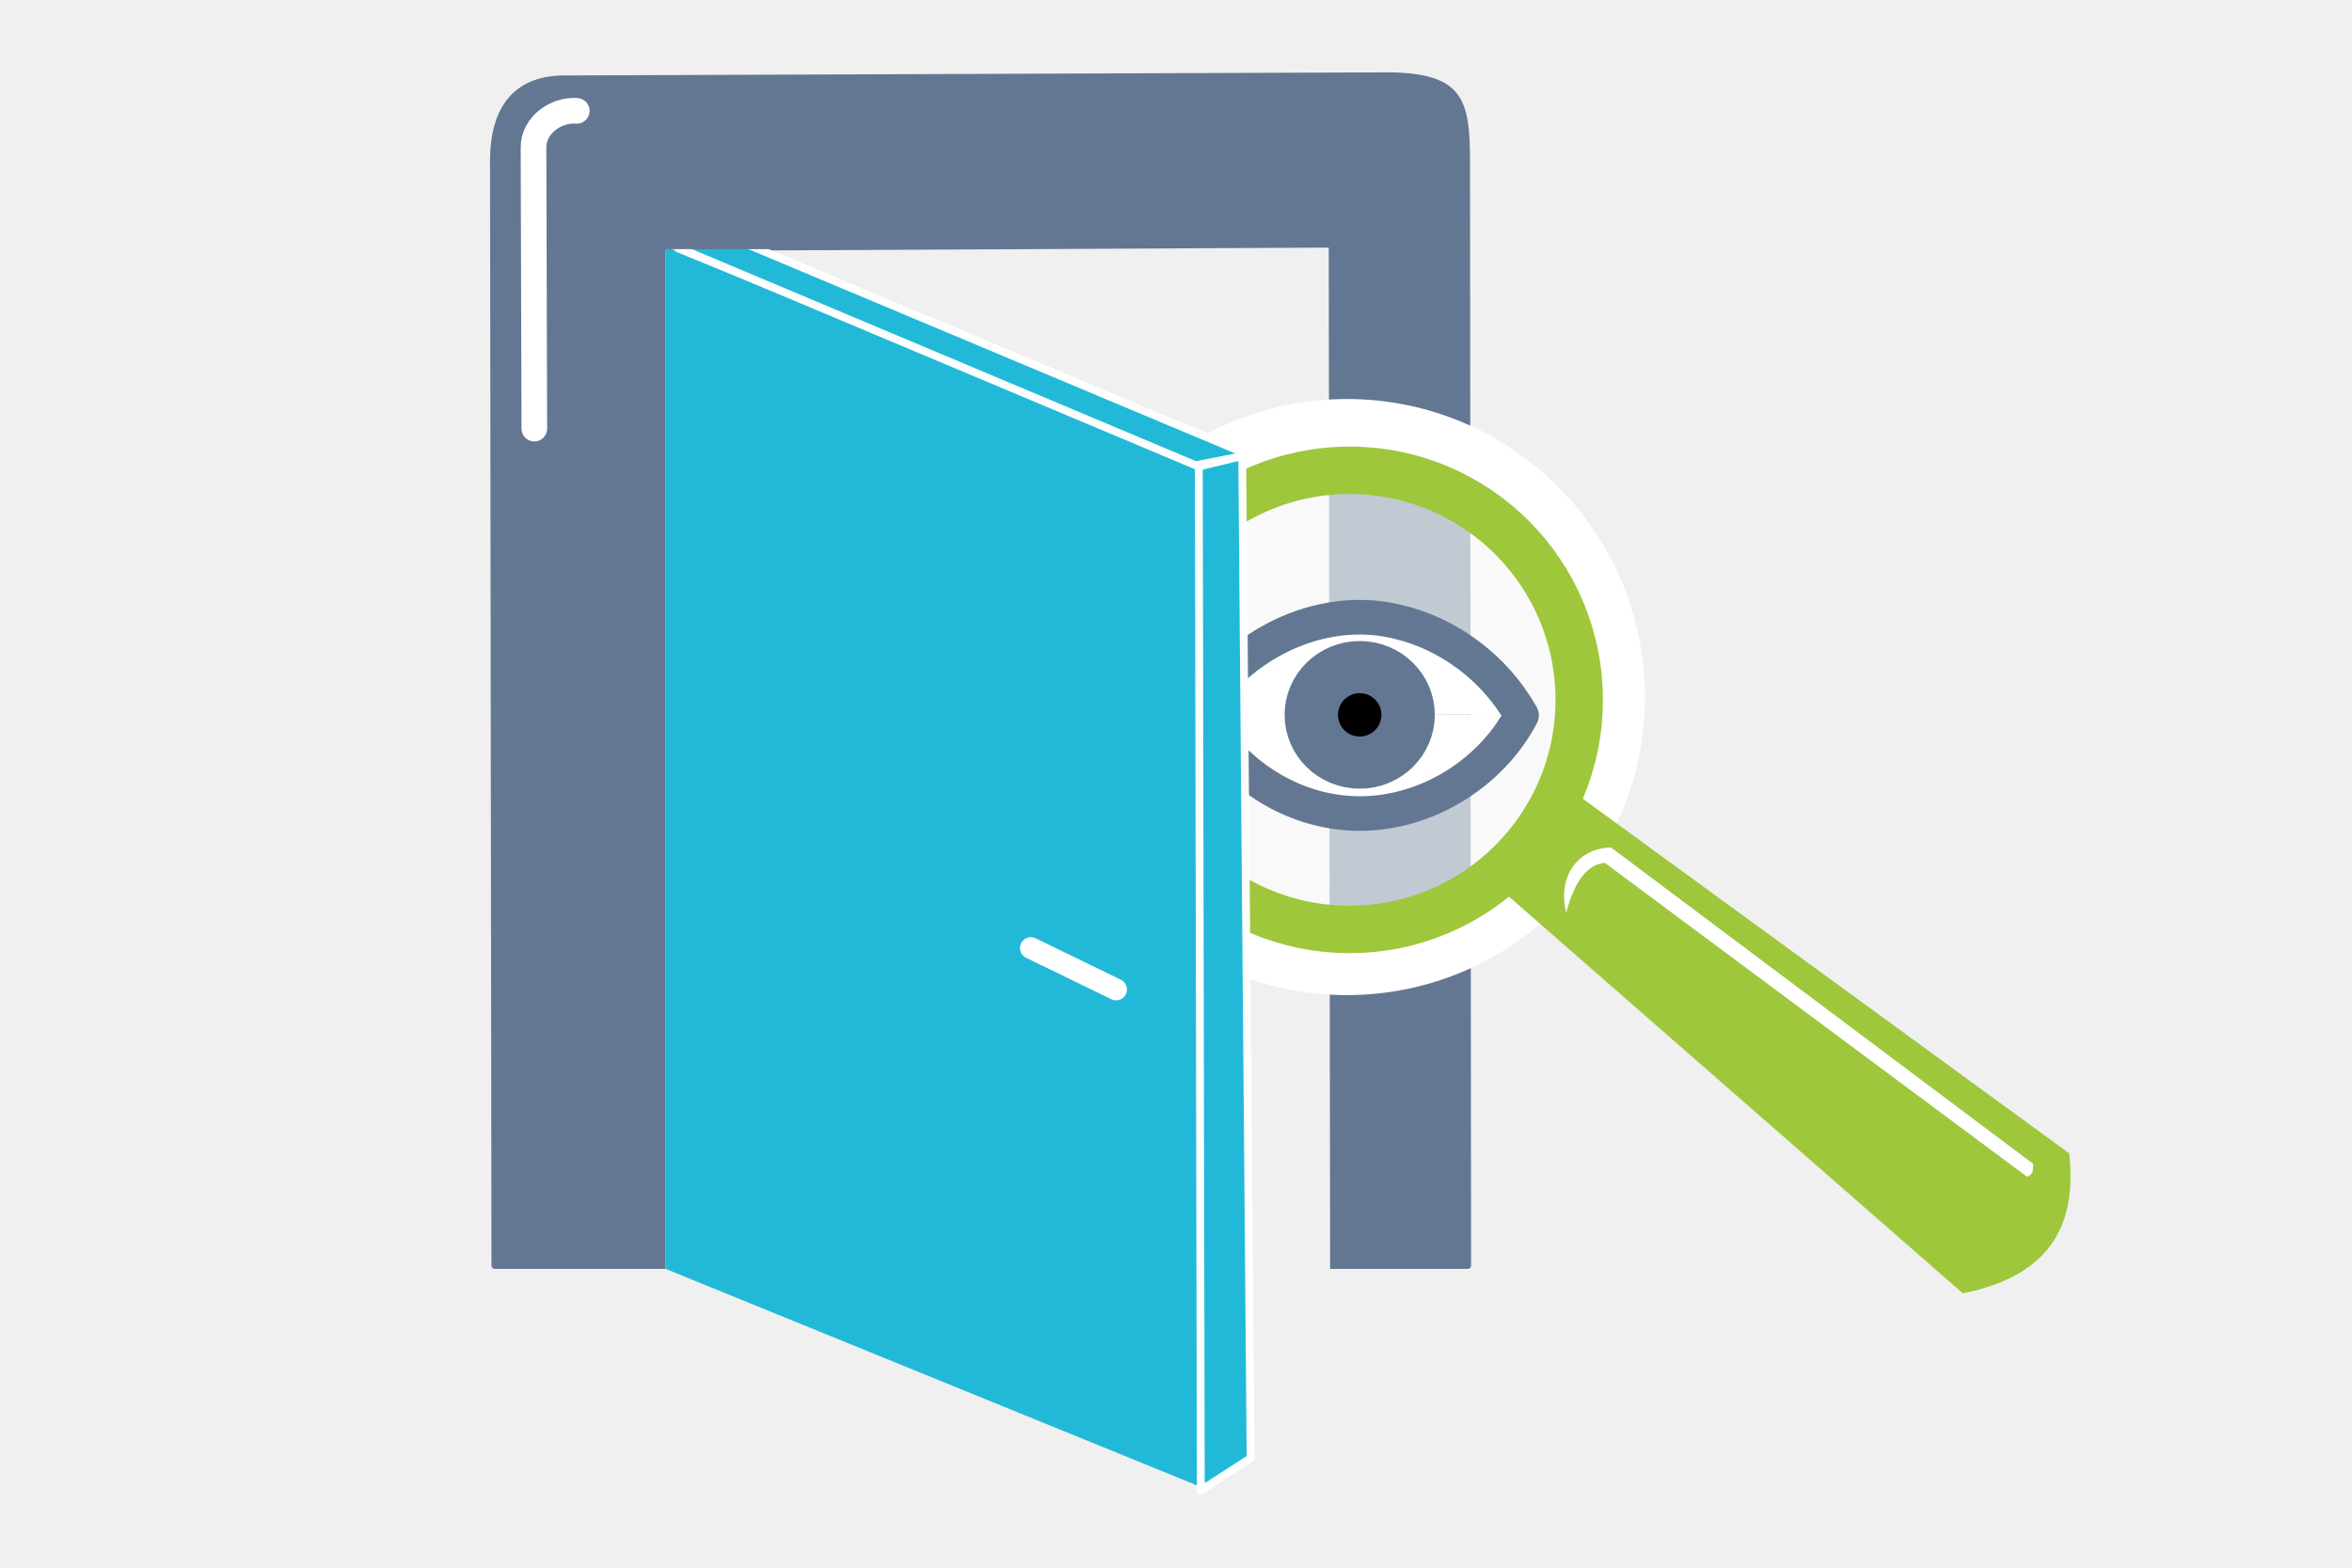
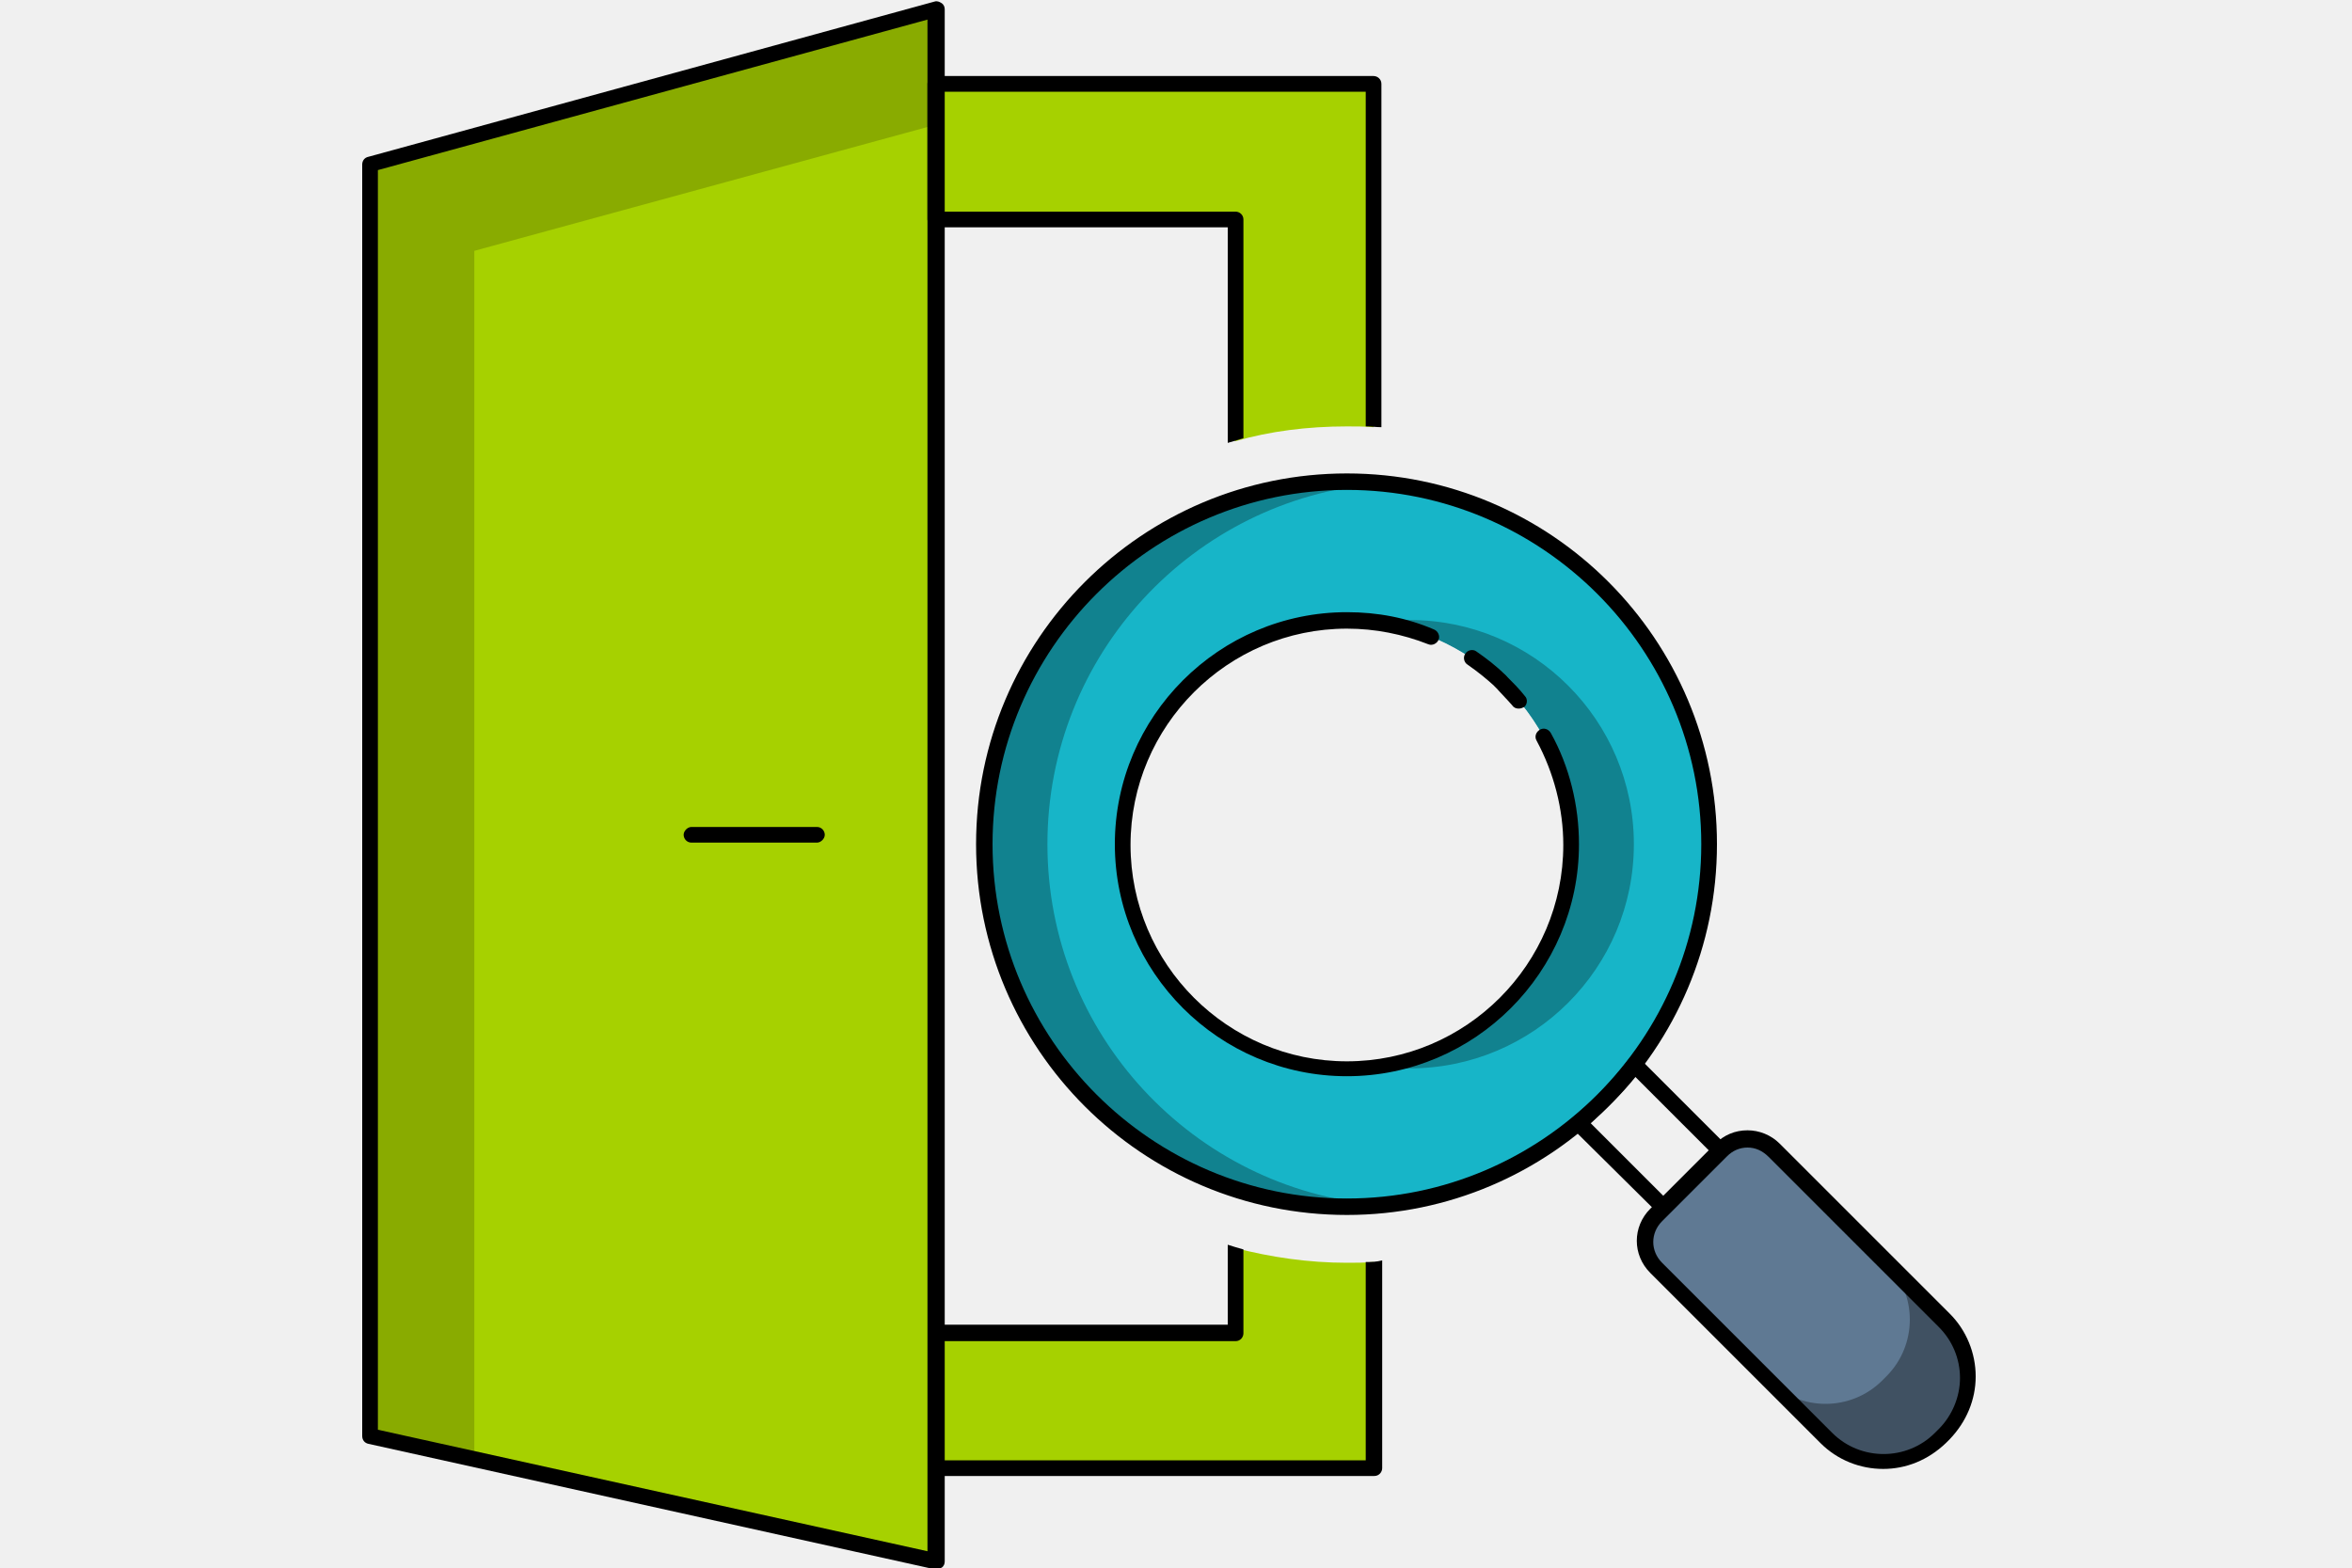
- <svg xmlns="http://www.w3.org/2000/svg" width="300" height="200" viewBox="0 0 79.375 52.917" version="1.1" id="svg8">
-   <defs id="defs2">
-     <clipPath clipPathUnits="userSpaceOnUse" id="clipPath8857">
-       <rect style="opacity:1;fill:#637792;fill-opacity:1;fill-rule:nonzero;stroke:none;stroke-width:0.6;stroke-linecap:round;stroke-linejoin:round;stroke-miterlimit:4;stroke-dasharray:none;stroke-opacity:1" id="rect8859" width="45.121" height="26.553" x="27.12" y="255.564" />
-     </clipPath>
-   </defs>
-   <g id="layer1" transform="translate(0,-244.0833)">
-     <path style="opacity:1;fill:#637792;fill-opacity:1;fill-rule:nonzero;stroke:none;stroke-width:1.692;stroke-linecap:round;stroke-linejoin:round;stroke-miterlimit:4;stroke-dasharray:none;stroke-dashoffset:0;stroke-opacity:1" d="m 46.959,246.525 c 2.415,0.052 2.651,0.932 2.651,2.992 l 0.036,37.293 c 5.6e-5,0.058 -0.046,0.104 -0.104,0.104 h -4.653 l -0.047,-34.473 -22.379,0.113 v 34.36 h -5.773 c -0.058,0 -0.104,-0.046 -0.104,-0.104 l -0.049,-37.288 c 0,-1.957 0.927,-2.924 2.6,-2.892 z" id="rect11260" />
-     <circle style="opacity:1;fill:none;fill-opacity:0.601;fill-rule:nonzero;stroke:#ffffff;stroke-width:1.883;stroke-linecap:round;stroke-linejoin:round;stroke-miterlimit:4;stroke-dasharray:none;stroke-dashoffset:0;stroke-opacity:1" id="path8641-6" cx="45.452" cy="267.612" r="9.119" />
-     <circle style="opacity:1;fill:#ffffff;fill-opacity:0.601;fill-rule:nonzero;stroke:#9ec73c;stroke-width:1.6;stroke-linecap:round;stroke-linejoin:round;stroke-miterlimit:4;stroke-dasharray:none;stroke-dashoffset:0;stroke-opacity:1" id="path8641" cx="45.546" cy="267.707" r="7.749" />
-     <path style="fill:#9ec73c;stroke:none;stroke-width:0.265px;stroke-linecap:butt;stroke-linejoin:miter;stroke-opacity:1" d="m 50.46,273.943 15.781,13.796 c 3.006,-0.601 3.853,-2.364 3.591,-4.725 L 52.728,270.542" id="path10408" />
-     <g id="g11205" transform="matrix(1.168147,0,0,1.168147,-48.82168,-31.13492)">
-       <path id="path11171-7" style="opacity:1;fill:#ffffff;fill-opacity:1;fill-rule:nonzero;stroke:#637792;stroke-width:1;stroke-linecap:round;stroke-linejoin:round;stroke-miterlimit:4;stroke-dasharray:none;stroke-dashoffset:0;stroke-opacity:1" d="m 76.379,256.198 c 1.13,-1.942 3.533,-3.168 5.763,-2.636 1.502,0.343 2.837,1.35 3.595,2.69 m 0.014,0.021 c -1.01,1.914 -3.258,3.125 -5.414,2.779 -1.672,-0.251 -3.143,-1.383 -3.931,-2.869" />
-       <ellipse ry="1.383" rx="1.419" cy="256.259" cx="81.076" id="path11197" style="opacity:1;fill:#637792;fill-opacity:1;fill-rule:nonzero;stroke:#637792;stroke-width:1.501;stroke-linecap:round;stroke-linejoin:round;stroke-miterlimit:4;stroke-dasharray:none;stroke-dashoffset:0;stroke-opacity:1" />
-       <ellipse ry="0.627" rx="0.627" cy="256.259" cx="81.076" id="path11199" style="opacity:1;fill:#000000;fill-opacity:1;fill-rule:nonzero;stroke:none;stroke-width:2.684;stroke-linecap:round;stroke-linejoin:round;stroke-miterlimit:4;stroke-dasharray:none;stroke-dashoffset:0;stroke-opacity:1" />
+ <svg xmlns="http://www.w3.org/2000/svg" version="1.1" id="Capa_1" x="0px" y="0px" viewBox="0 0 300 200" style="enable-background:new 0 0 300 200;" xml:space="preserve">
+   <style type="text/css">
+ 	.st0{fill:#5F7993;}
+ 	.st1{fill:#17B5C8;}
+ 	.st2{fill:#11828F;}
+ 	.st3{fill:#405162;}
+ 	.st4{fill:#A6D100;}
+ 	.st5{fill:#89AB00;}
+ 	.st6{fill:#FFFFFF;}
+ 	.st7{fill:none;stroke:#17B5C8;stroke-width:2;stroke-miterlimit:10;}
+ </style>
+   <g>
+     <g>
+       <path class="st4" d="M171.8,161.1c-4.9,0-9.7-0.7-14.3-1.9v10.9h-38.2v17.3h55.9V161C174.1,161.1,172.9,161.1,171.8,161.1z" />
+       <path class="st4" d="M157.5,56.3c4.5-1.3,9.3-1.9,14.3-1.9c1.1,0,2.3,0,3.4,0.1V10.7h-55.9V28h38.2V56.3z" />
    </g>
-     <path id="path3672" d="m 52.857,274.896 c -0.312,-1.259 0.422,-2.188 1.513,-2.206 l 14.252,10.682 c -0.048,0.147 0.071,0.323 -0.215,0.431 l -14.247,-10.594 c -0.498,0.043 -0.987,0.461 -1.304,1.688 z" style="fill:#ffffff;stroke:none;stroke-width:0.358px;stroke-linecap:butt;stroke-linejoin:miter;stroke-opacity:1" />
-     <rect style="opacity:1;fill:#22b9d8;fill-opacity:1;fill-rule:nonzero;stroke:none;stroke-width:1.578;stroke-linecap:round;stroke-linejoin:round;stroke-miterlimit:4;stroke-dasharray:none;stroke-dashoffset:0;stroke-opacity:1" id="rect11273" width="19.467" height="34.473" x="24.256" y="243.287" ry="0" transform="matrix(0.9260548,0.3773891,0,1,0,0)" />
-     <path style="fill:none;stroke:#ffffff;stroke-width:0.732;stroke-linecap:round;stroke-linejoin:miter;stroke-miterlimit:4;stroke-dasharray:none;stroke-opacity:1" d="m 34.789,276.084 2.877,1.399" id="path11275" />
-     <path style="opacity:1;fill:none;fill-opacity:1;fill-rule:nonzero;stroke:#ffffff;stroke-width:0.865;stroke-linecap:round;stroke-linejoin:round;stroke-miterlimit:4;stroke-dasharray:none;stroke-dashoffset:0;stroke-opacity:1" d="m 18.032,258.552 -0.027,-9.479 c -0.01,-0.772 0.77,-1.303 1.46,-1.248" id="path11279" />
-     <path style="opacity:1;fill:#22b9d8;fill-opacity:1;fill-rule:nonzero;stroke:#ffffff;stroke-width:0.265;stroke-linecap:round;stroke-linejoin:round;stroke-miterlimit:4;stroke-dasharray:none;stroke-dashoffset:0;stroke-opacity:0.984" d="m 22.321,252.204 2.815,0.095 17.009,7.14 -1.796,0.349 z" id="rect4542" />
-     <path style="opacity:1;fill:#22b9d8;fill-opacity:1;fill-rule:nonzero;stroke:#ffffff;stroke-width:0.265;stroke-linecap:round;stroke-linejoin:round;stroke-miterlimit:4;stroke-dasharray:none;stroke-dashoffset:0;stroke-opacity:0.984" d="m 40.524,294.39 1.681,-1.087 -0.283,-33.823 -1.465,0.349 z" id="rect4542-3" />
-     <rect style="opacity:1;fill:#637792;fill-opacity:1;fill-rule:nonzero;stroke:none;stroke-width:0.265;stroke-linecap:round;stroke-linejoin:round;stroke-miterlimit:4;stroke-dasharray:none;stroke-dashoffset:0;stroke-opacity:0.984" id="rect4560" width="6.567" height="2.551" x="21.592" y="249.942" />
+     <g>
+       <path class="st1" d="M171.8,61.5c-25.5,0-46.2,20.7-46.2,46.2s20.7,46.2,46.2,46.2s46.2-20.7,46.2-46.2S197.3,61.5,171.8,61.5z     M171.8,136.3c-15.8,0-28.6-12.8-28.6-28.6s12.8-28.6,28.6-28.6s28.6,12.8,28.6,28.6S187.6,136.3,171.8,136.3z" />
+       <g>
+         <path class="st2" d="M175.8,136c1.3,0.2,2.7,0.3,4,0.3c15.8,0,28.6-12.8,28.6-28.6s-12.8-28.6-28.6-28.6c-1.4,0-2.7,0.1-4,0.3     c13.9,2,24.6,13.9,24.6,28.3S189.7,134.1,175.8,136z" />
+         <path class="st2" d="M133.6,107.7c0-24.2,18.6-44,42.2-46c-1.3-0.1-2.7-0.2-4-0.2c-25.5,0-46.2,20.7-46.2,46.2     s20.7,46.2,46.2,46.2c1.4,0,2.7-0.1,4-0.2C152.2,151.7,133.6,131.9,133.6,107.7z" />
+       </g>
+       <path class="st0" d="M248,182.8l-0.8,0.8c-3.9,3.9-10.3,3.9-14.2,0l-21.9-21.9c-1.8-1.8-1.8-4.8,0-6.6l8.4-8.4    c1.8-1.8,4.8-1.8,6.6,0l21.9,21.9C252,172.5,252,178.8,248,182.8z" />
+       <path class="st0" d="M248,182.8l-0.8,0.8c-3.9,3.9-10.3,3.9-14.2,0l-21.9-21.9c-1.8-1.8-1.8-4.8,0-6.6l8.4-8.4    c1.8-1.8,4.8-1.8,6.6,0l21.9,21.9C252,172.5,252,178.8,248,182.8z" />
+       <path class="st3" d="M247.9,168.4l-7.3-7.3c4,4,4,10.5,0,14.5l-0.5,0.5c-4,4-10.5,4-14.5,0l-14.4-14.4c0,0,0,0,0,0l21.7,21.7    c4,4,10.5,4,14.5,0l0.5-0.5C251.9,178.9,251.9,172.4,247.9,168.4z" />
+       <g>
+         <g>
+           <path d="M171.8,155c-26.1,0-47.3-21.2-47.3-47.3s21.2-47.3,47.3-47.3S219,81.6,219,107.7S197.8,155,171.8,155z M171.8,62.5      c-24.9,0-45.2,20.3-45.2,45.2s20.3,45.2,45.2,45.2s45.2-20.3,45.2-45.2S196.7,62.5,171.8,62.5z" />
+         </g>
+         <g>
+           <path d="M191.4,87.9c-0.3,0-0.5-0.1-0.7-0.3c-1.1-1-2.2-1.9-3.5-2.8c-0.5-0.3-0.6-1-0.3-1.4c0.3-0.5,1-0.6,1.4-0.3      c1.3,0.9,2.6,1.9,3.7,3c0.4,0.4,0.4,1,0,1.4C192,87.8,191.7,87.9,191.4,87.9z" />
+         </g>
+         <g>
+           <path d="M193.7,90.4c-0.3,0-0.6-0.1-0.8-0.4c-0.7-0.8-1.5-1.6-2.2-2.4c-0.4-0.4-0.4-1,0-1.4c0.4-0.4,1-0.4,1.4,0      c0.8,0.8,1.7,1.7,2.4,2.6c0.4,0.4,0.3,1.1-0.1,1.4C194.2,90.3,194,90.4,193.7,90.4z" />
+         </g>
+         <g>
+           <path d="M171.8,137.3c-16.3,0-29.6-13.3-29.6-29.6s13.3-29.6,29.6-29.6c3.9,0,7.6,0.7,11.1,2.2c0.5,0.2,0.8,0.8,0.6,1.3      c-0.2,0.5-0.8,0.8-1.3,0.6c-3.3-1.3-6.8-2-10.4-2c-15.2,0-27.6,12.4-27.6,27.6s12.4,27.6,27.6,27.6c15.2,0,27.6-12.4,27.6-27.6      c0-4.6-1.2-9.2-3.4-13.3c-0.3-0.5-0.1-1.1,0.4-1.4c0.5-0.3,1.1-0.1,1.4,0.4c2.4,4.3,3.6,9.3,3.6,14.2      C201.4,124,188.1,137.3,171.8,137.3z" />
+         </g>
+         <g>
+           <path d="M240.2,187.4c-2.9,0-5.8-1.1-8-3.3l-21.7-21.7c-2.3-2.3-2.3-5.9,0-8.2l8.3-8.3c1.1-1.1,2.5-1.7,4.1-1.7      c1.5,0,3,0.6,4.1,1.7l21.7,21.7c2.1,2.1,3.3,5,3.3,8c0,3-1.2,5.8-3.3,8l-0.5,0.5C245.9,186.3,243.1,187.4,240.2,187.4z       M222.9,146.4c-1,0-1.9,0.4-2.6,1.1l-8.3,8.3c-1.5,1.5-1.5,3.8,0,5.3l21.7,21.7c3.6,3.6,9.5,3.6,13.1,0l0.5-0.5c0,0,0,0,0,0      c1.7-1.7,2.7-4.1,2.7-6.5c0-2.5-1-4.8-2.7-6.5l-21.7-21.7C224.8,146.8,223.9,146.4,222.9,146.4z" />
+         </g>
+         <g>
+           <path d="M212.2,155.1c-0.3,0-0.5-0.1-0.7-0.3L200.6,144c-0.2-0.2-0.3-0.5-0.3-0.8c0-0.3,0.1-0.6,0.4-0.7c2.6-2.1,4.9-4.6,7-7.3      c0.2-0.2,0.5-0.4,0.7-0.4c0.3,0,0.6,0.1,0.8,0.3l11,11c0.2,0.2,0.3,0.5,0.3,0.7s-0.1,0.5-0.3,0.7l-7.3,7.3      C212.7,155,212.5,155.1,212.2,155.1z M202.9,143.3l9.3,9.3l5.8-5.8l-9.4-9.4C206.9,139.5,204.9,141.5,202.9,143.3z" />
+         </g>
+       </g>
+     </g>
+     <polygon class="st4" points="47.2,21 119.4,1.2 119.4,199.1 47.2,183.2  " />
+     <polygon class="st4" points="47.2,21 119.4,1.2 119.4,199.1 47.2,183.2  " />
+     <polygon class="st5" points="60.5,32 119.4,15.9 119.4,1.2 47.2,21 47.2,183.2 60.5,186.1  " />
+     <g>
+       <path d="M119.4,200.2c-0.1,0-0.1,0-0.2,0l-72.2-16c-0.5-0.1-0.8-0.5-0.8-1V21c0-0.5,0.3-0.9,0.8-1l72.2-19.8    c0.3-0.1,0.6,0,0.9,0.2c0.3,0.2,0.4,0.5,0.4,0.8v198c0,0.3-0.1,0.6-0.4,0.8C119.8,200.1,119.6,200.2,119.4,200.2z M48.2,182.4    l70.1,15.5V2.5L48.2,21.7V182.4z" />
+     </g>
+     <g>
+       <path d="M104.2,107.5h-16c-0.6,0-1-0.5-1-1s0.5-1,1-1h16c0.6,0,1,0.5,1,1S104.7,107.5,104.2,107.5z" />
+     </g>
+     <g>
+       <path d="M119.4,29h37.2v27.5c0.7-0.2,1.4-0.4,2-0.6V28c0-0.6-0.5-1-1-1h-37.2V11.7h53.8v42.7c0.7,0,1.4,0.1,2,0.1V10.7    c0-0.6-0.5-1-1-1h-55.9c-0.6,0-1,0.5-1,1V28C118.3,28.5,118.8,29,119.4,29z" />
+       <path d="M174.2,161v25.3h-53.8v-15.2h37.2c0.6,0,1-0.5,1-1v-10.7c-0.7-0.2-1.4-0.4-2-0.6v10.2h-37.2c-0.6,0-1,0.5-1,1v17.3    c0,0.6,0.5,1,1,1h55.9c0.6,0,1-0.5,1-1v-26.5C175.5,161,174.9,161,174.2,161z" />
+     </g>
  </g>
</svg>
